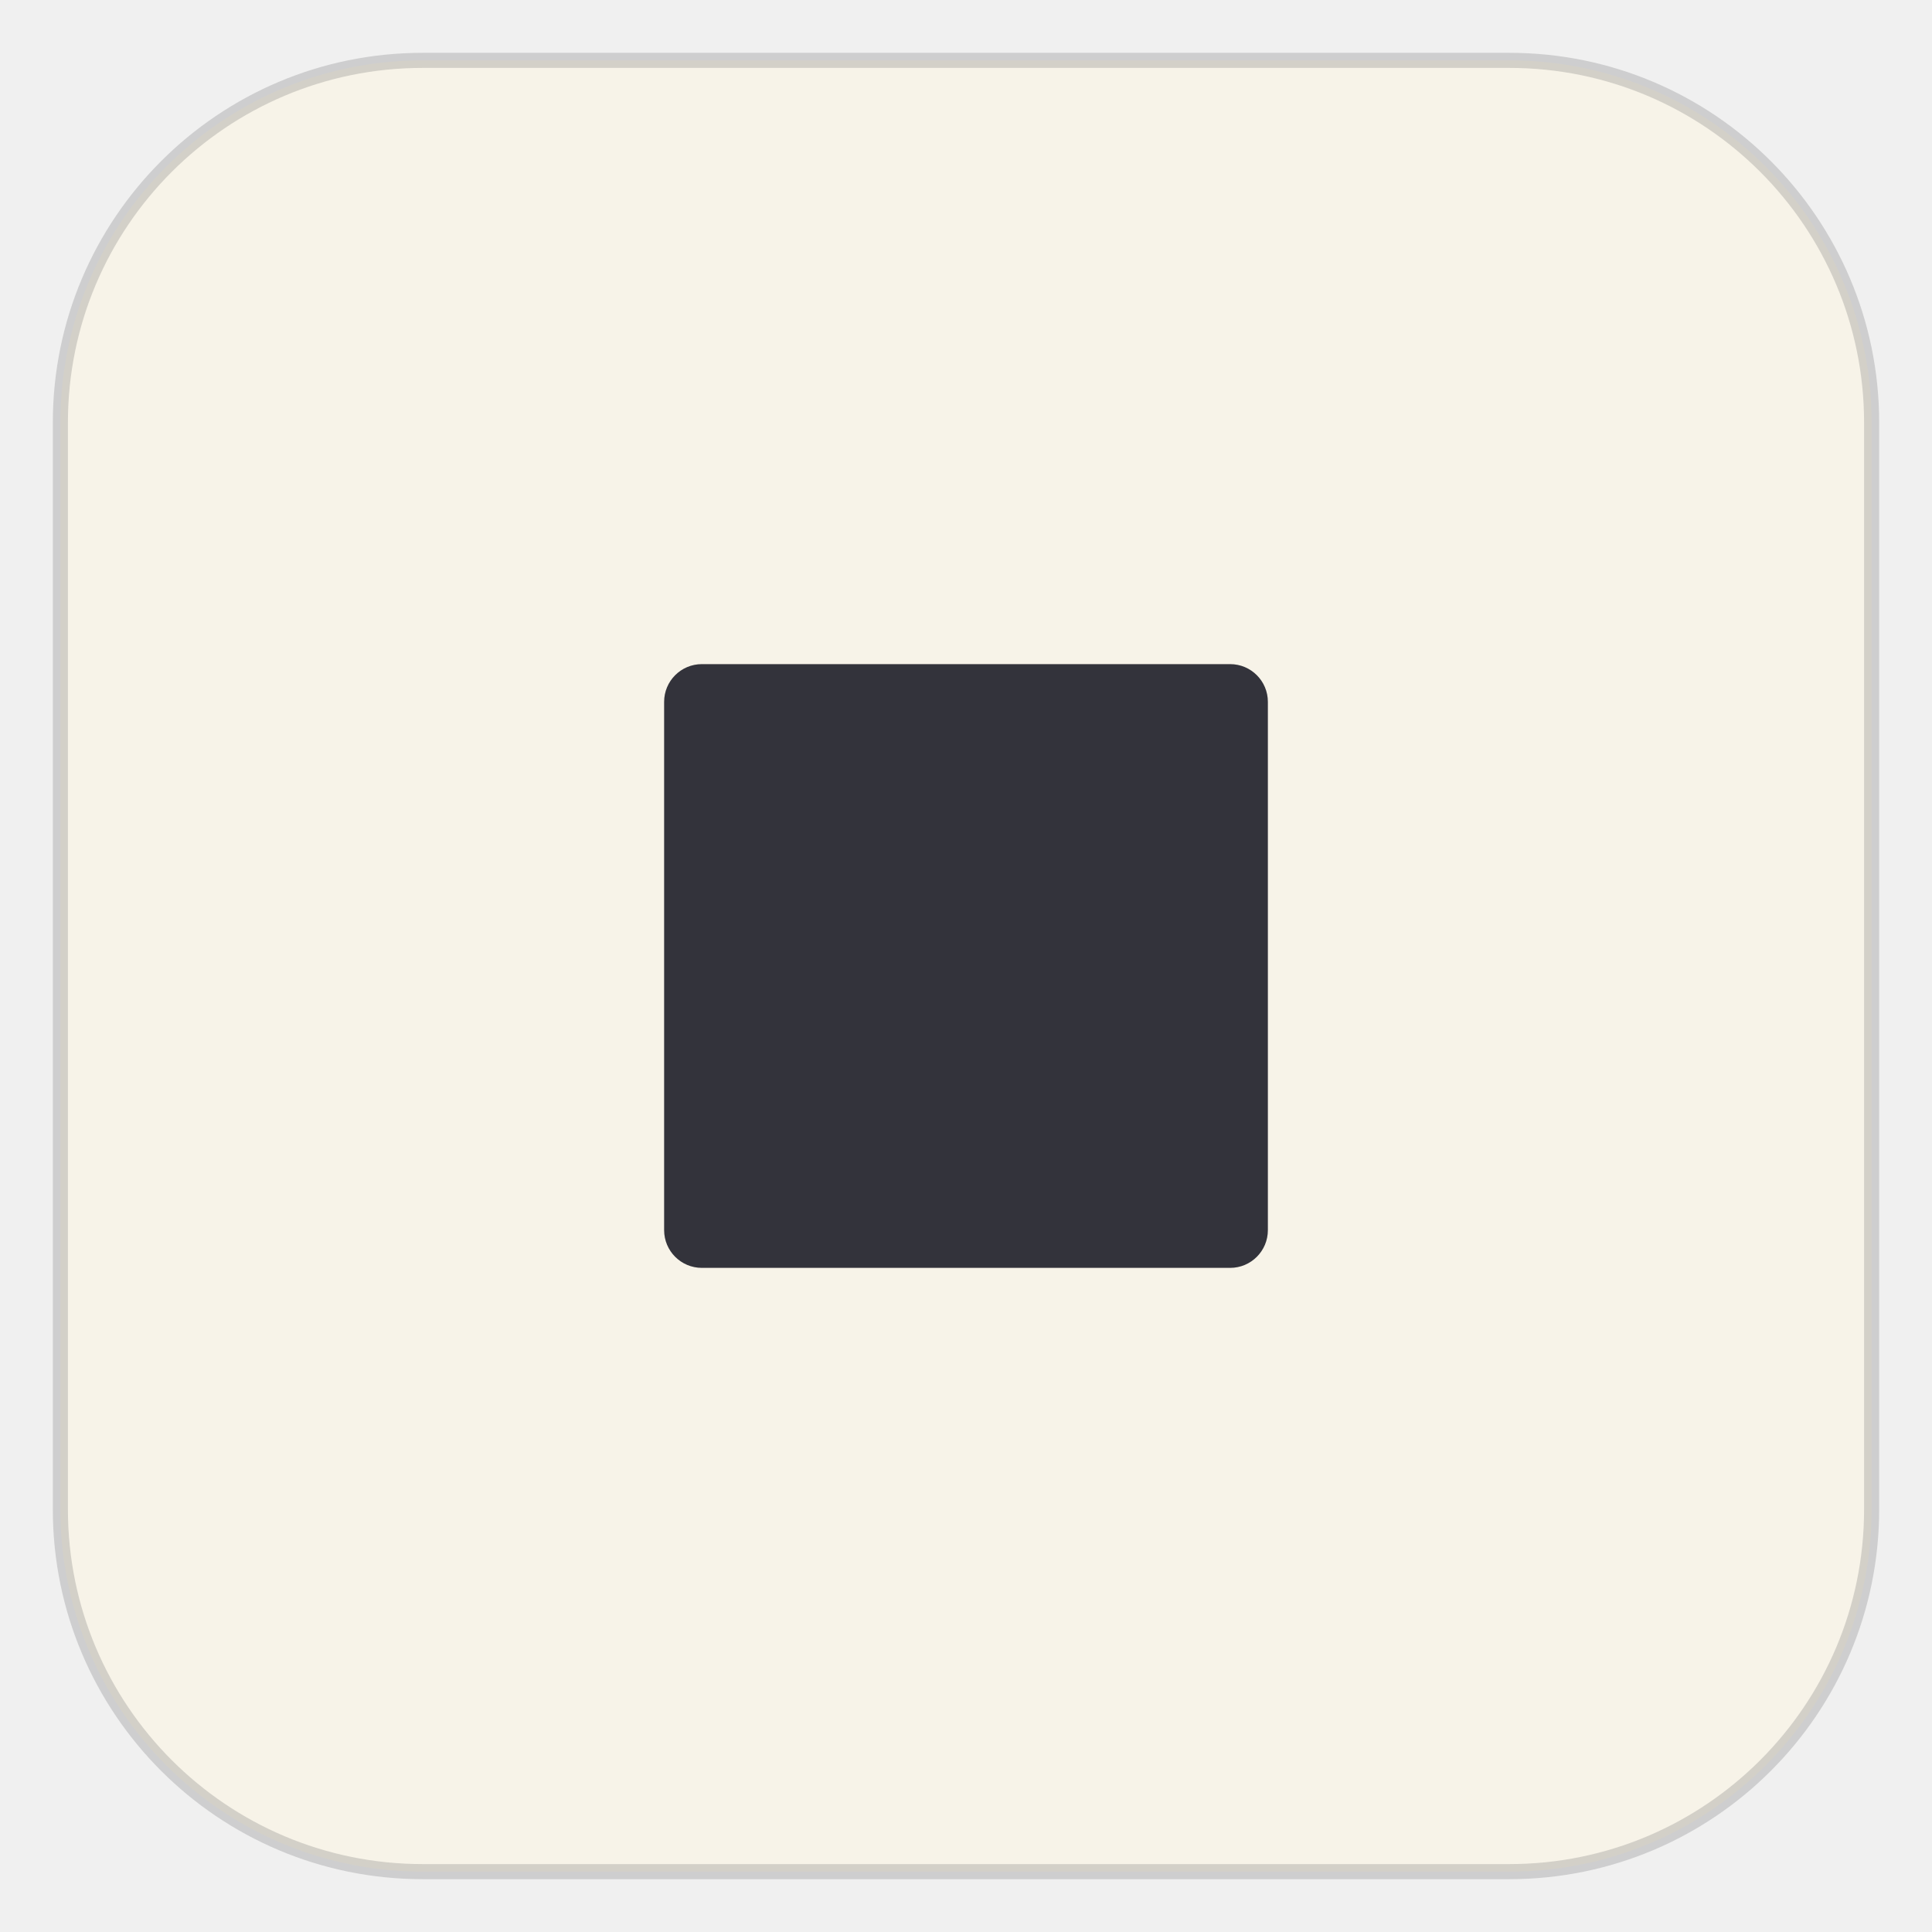
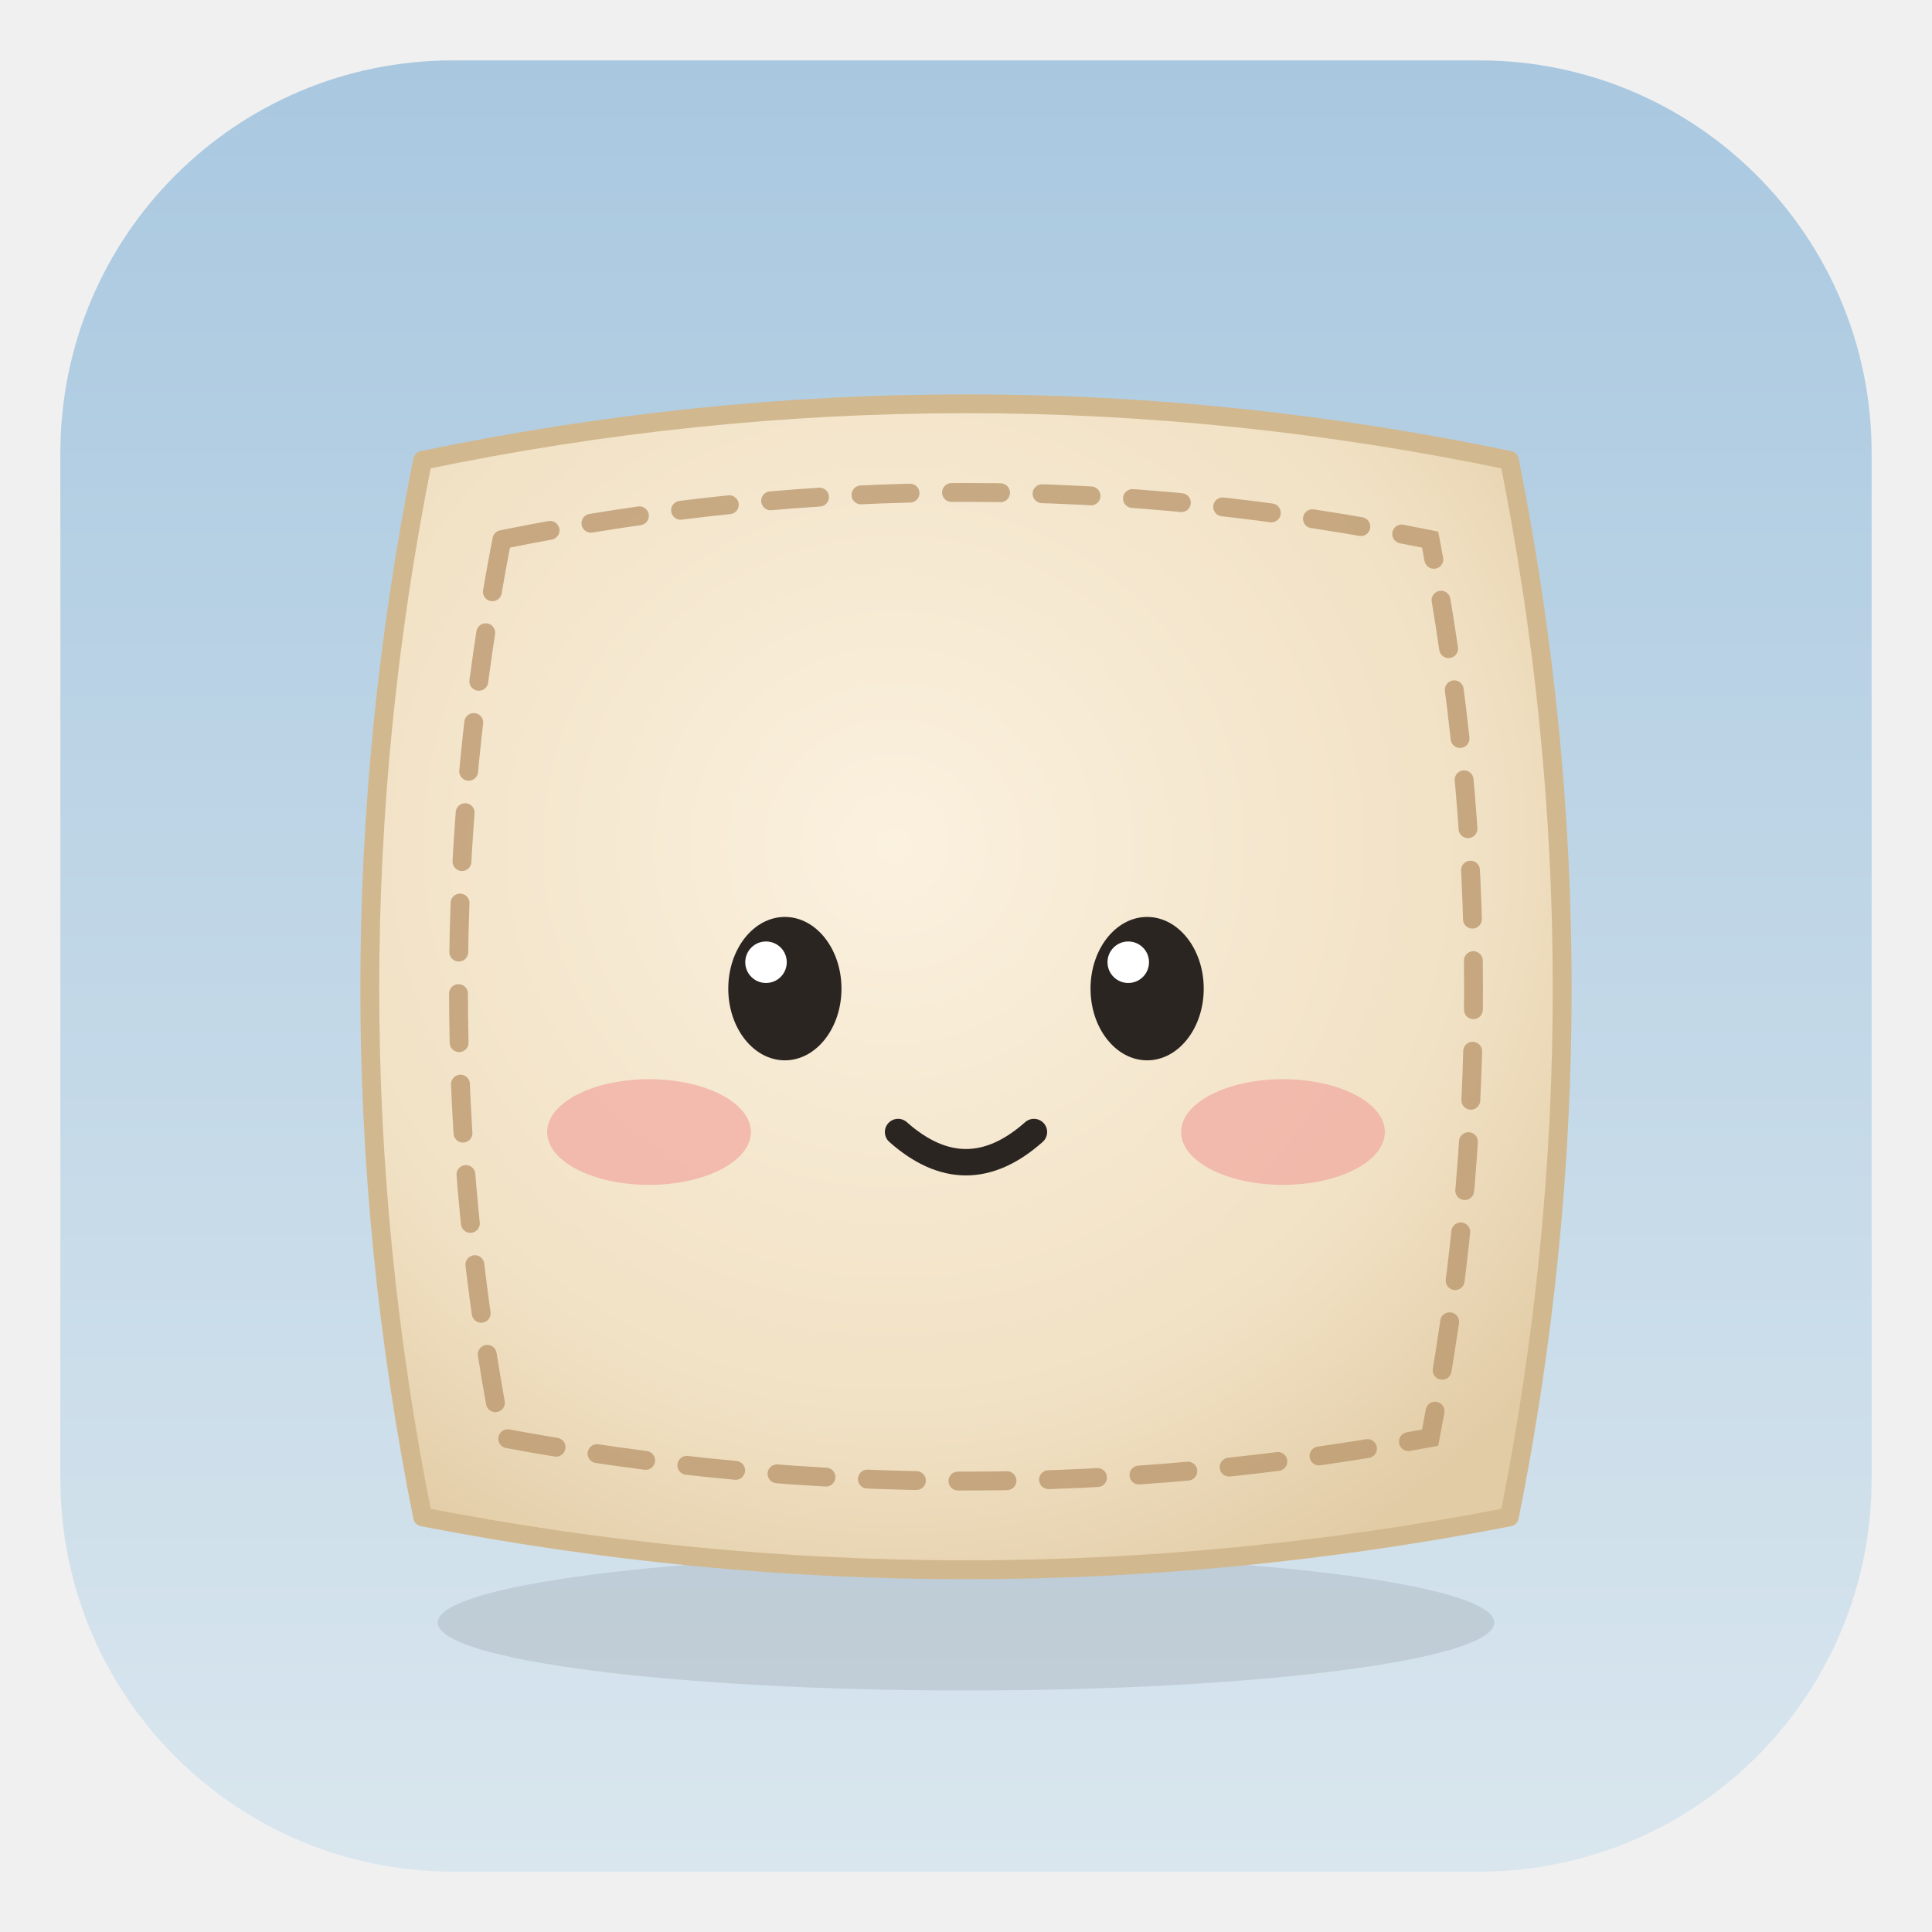
<svg xmlns="http://www.w3.org/2000/svg" viewBox="0 0 512 512">
-   <rect x="16" y="16" width="480" height="480" rx="96" fill="#f7f3e8" />
-   <rect x="16" y="16" width="480" height="480" rx="96" fill="none" stroke="#33333b" stroke-opacity="0.18" stroke-width="4" />
-   <rect x="176" y="176" width="160" height="160" rx="10" fill="#33333b" />
+   <defs>
+     <radialGradient id="felt" cx="44%" cy="38%" r="70%">
+       <stop offset="0" stop-color="#fbf1df" />
+       <stop offset="0.7" stop-color="#f1e1c4" />
+       <stop offset="1" stop-color="#e2cca6" />
+     </radialGradient>
+     <linearGradient id="sky" x1="0" y1="0" x2="0" y2="1">
+       <stop offset="0" stop-color="#a9c8e0" />
+       <stop offset="1" stop-color="#d9e6ee" />
+     </linearGradient>
+   </defs>
+   <rect x="16" y="16" width="480" height="480" rx="104" fill="url(#sky)" />
+   <ellipse cx="256" cy="430" rx="140" ry="18" fill="#33333b" opacity="0.12" />
+   <path d="M112 122 Q256 92 400 122 Q428 262 400 402 Q256 430 112 402 Q84 262 112 122 Z" fill="url(#felt)" stroke="#d2b88e" stroke-width="5" stroke-linejoin="round" />
+   <path d="M133 143 Q256 118 379 143 Q402 262 379 381 Q256 404 133 381 Q110 262 133 143 Z" fill="none" stroke="#b8946a" stroke-width="5" stroke-dasharray="13 11" stroke-linecap="round" opacity="0.75" />
+   <ellipse cx="172" cy="300" rx="27" ry="14" fill="#f0a39b" opacity="0.65" />
+   <ellipse cx="340" cy="300" rx="27" ry="14" fill="#f0a39b" opacity="0.65" />
+   <ellipse cx="208" cy="262" rx="15" ry="19" fill="#2b2522" />
+   <ellipse cx="304" cy="262" rx="15" ry="19" fill="#2b2522" />
+   <circle cx="203" cy="255" r="5.5" fill="#fff" />
+   <circle cx="299" cy="255" r="5.5" fill="#fff" />
+   <path d="M238 300 Q256 316 274 300" fill="none" stroke="#2b2522" stroke-width="7" stroke-linecap="round" />
</svg>
